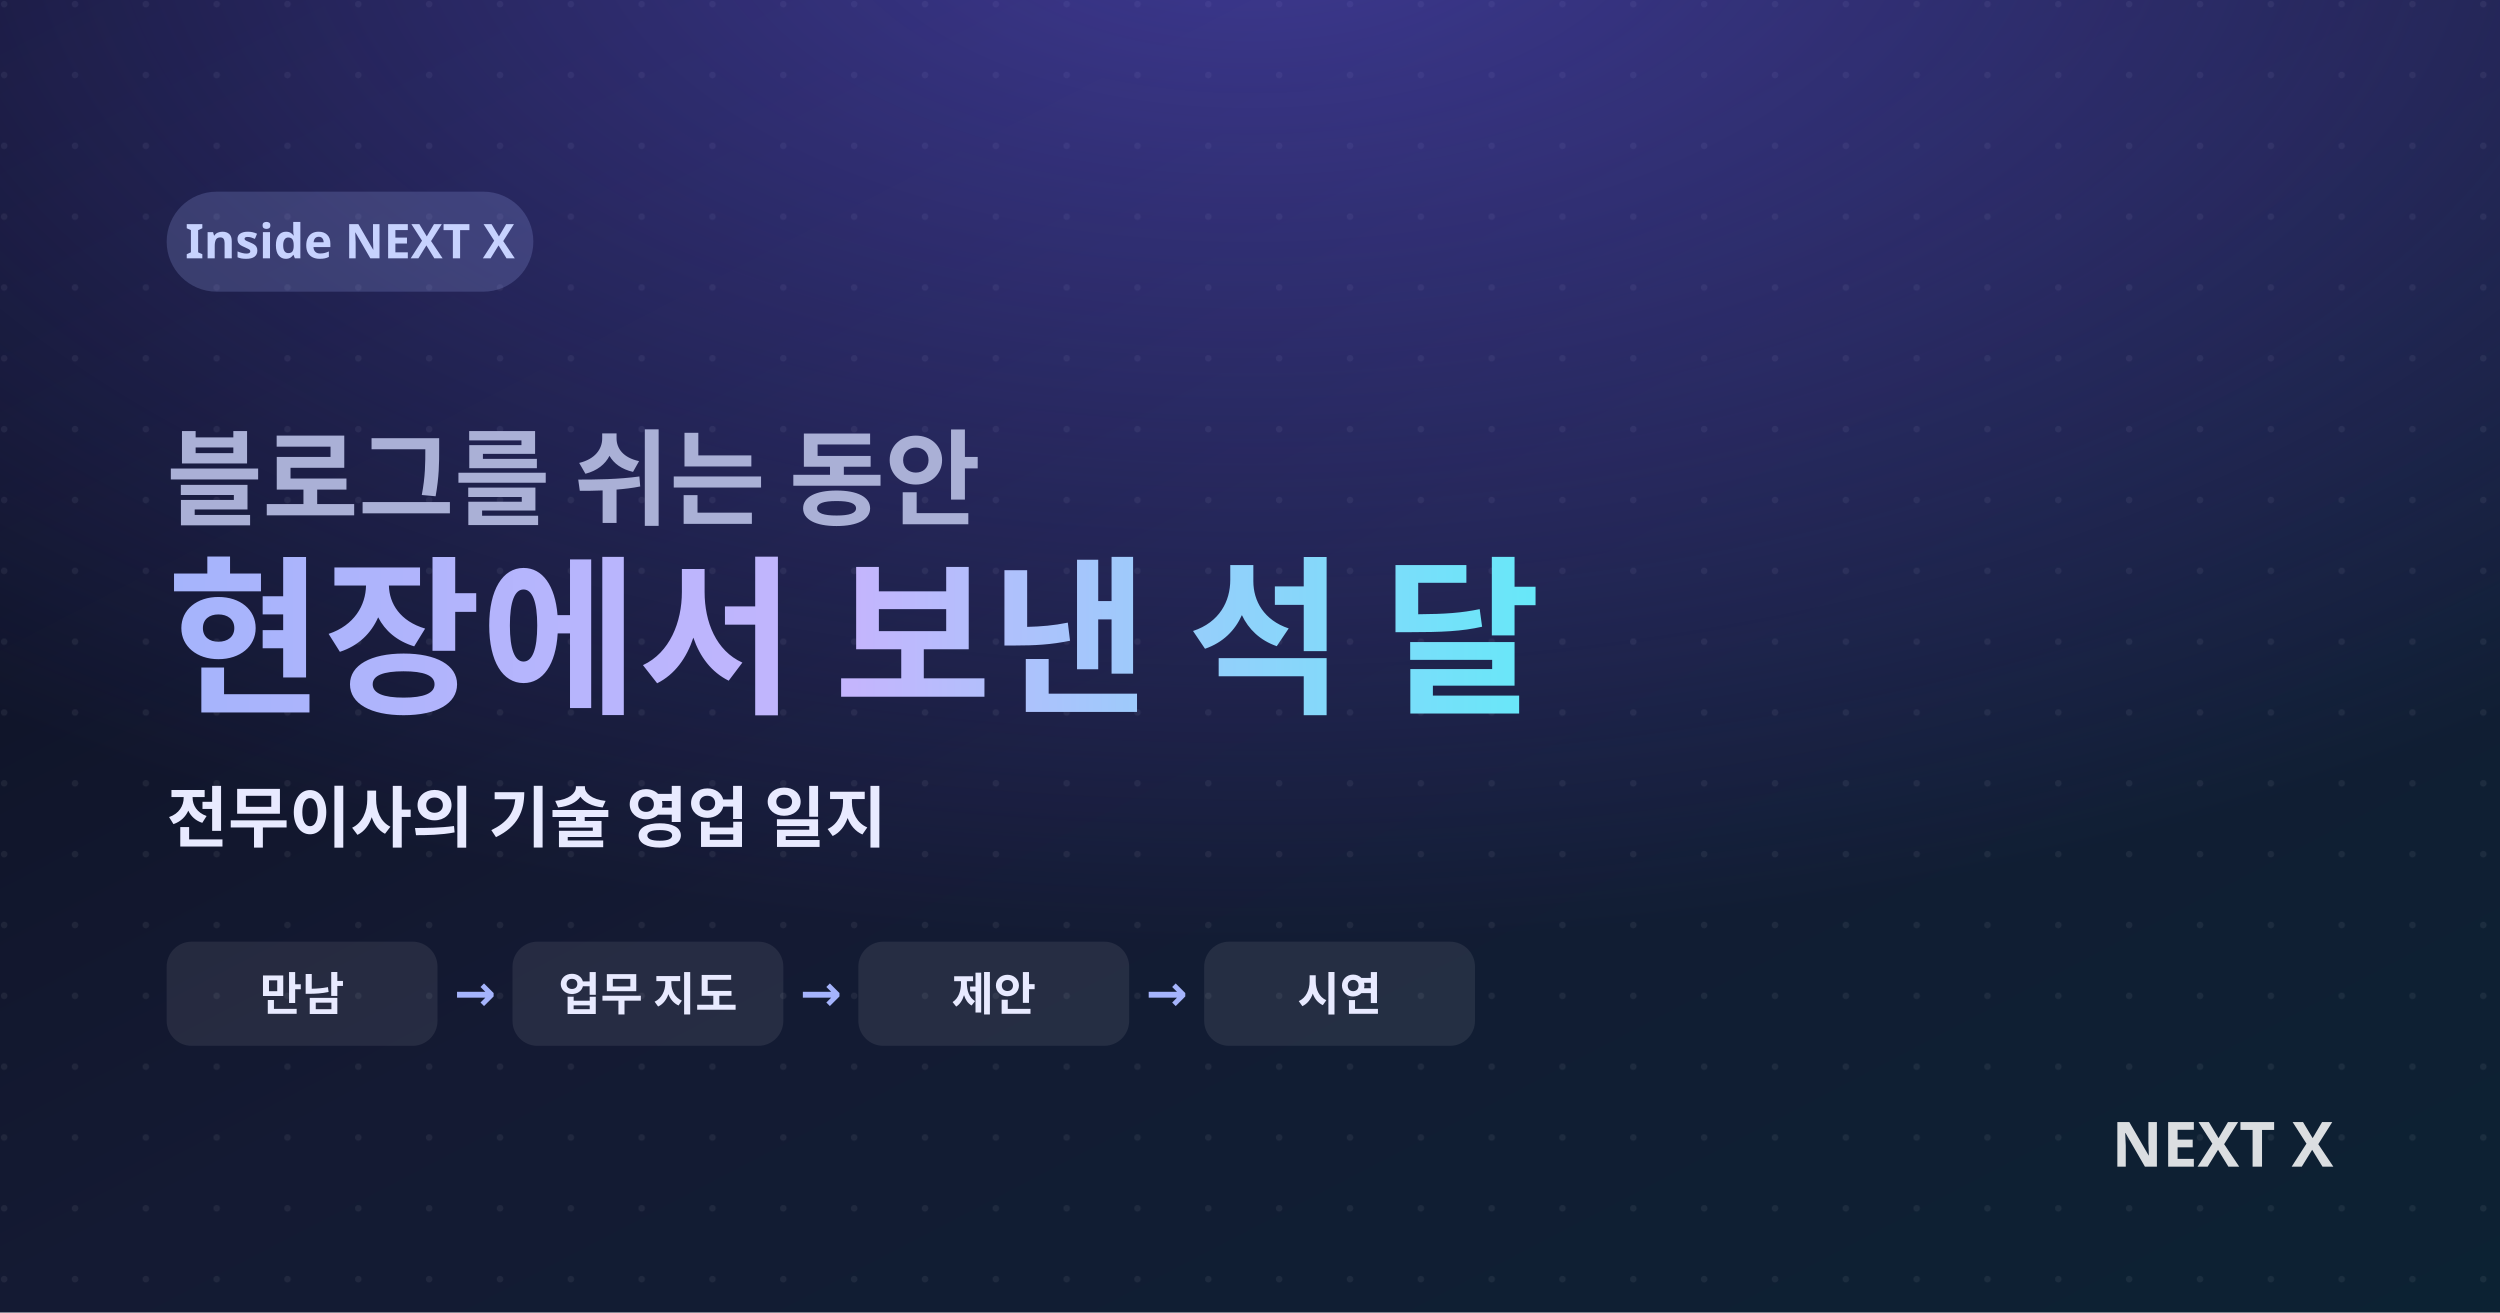
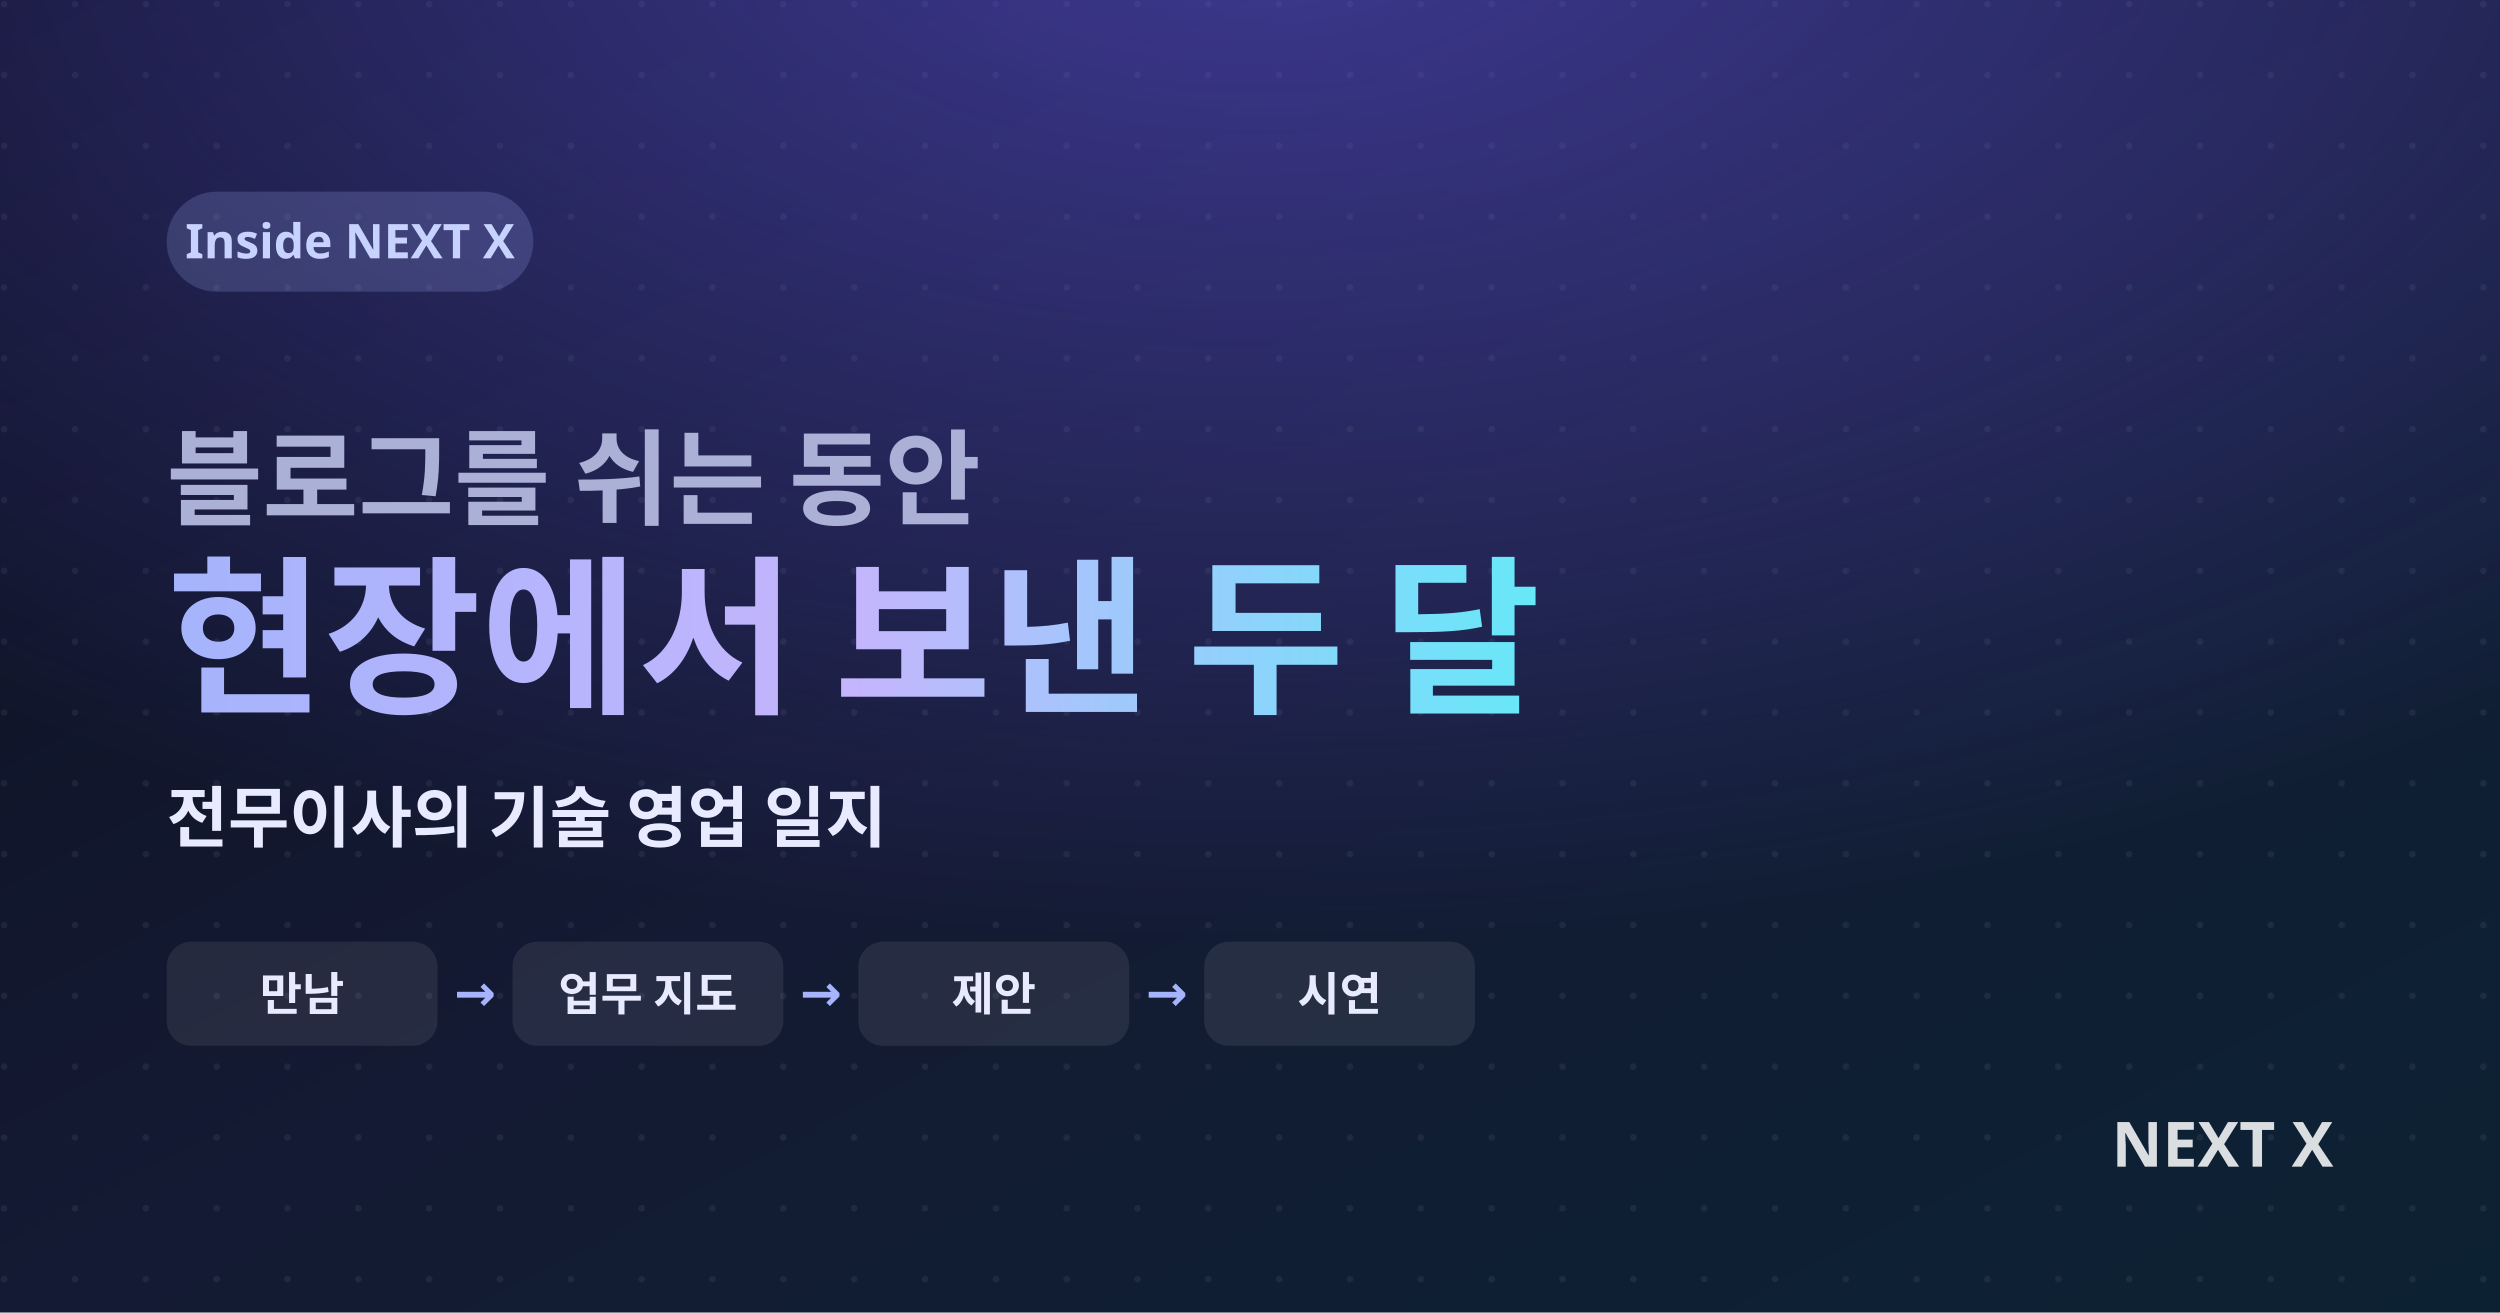
<svg xmlns="http://www.w3.org/2000/svg" viewBox="0 0 1200 630" width="1200" height="630" font-family="'Apple SD Gothic Neo','Malgun Gothic','Noto Sans KR','Segoe UI',sans-serif">
  <defs>
    <linearGradient id="bg" x1="0" y1="0" x2="1" y2="1">
      <stop offset="0" stop-color="#0b0f1f" />
      <stop offset="0.5" stop-color="#141a33" />
      <stop offset="1" stop-color="#0c2233" />
    </linearGradient>
    <radialGradient id="glow" cx="50%" cy="-8%" r="80%">
      <stop offset="0" stop-color="#6d5efc" stop-opacity="0.5" />
      <stop offset="1" stop-color="#6d5efc" stop-opacity="0" />
    </radialGradient>
    <pattern id="dots" width="34" height="34" patternUnits="userSpaceOnUse">
      <circle cx="2" cy="2" r="1.6" fill="#fff" opacity="0.06" />
    </pattern>
    <linearGradient id="ac" x1="0" y1="0" x2="1" y2="0">
      <stop offset="0" stop-color="#a5b4fc" />
      <stop offset="0.5" stop-color="#c4b5fd" />
      <stop offset="1" stop-color="#67e8f9" />
    </linearGradient>
  </defs>
  <rect width="1200" height="630" fill="url(#bg)" />
  <rect width="1200" height="630" fill="url(#dots)" />
  <rect width="1200" height="630" fill="url(#glow)" />
  <g transform="translate(80,92)">
    <rect width="176" height="48" rx="24" fill="#a5b4fc" opacity="0.2" />
    <text x="88" y="32" text-anchor="middle" font-size="23" font-weight="700" fill="#c7d2fe">Inside NEXT X</text>
  </g>
  <text x="80" y="248" font-size="50" font-weight="700" fill="#aab0d6">블로그를 쉬는 동안</text>
-   <text x="80" y="336" font-size="82" font-weight="800" fill="url(#ac)">현장에서 보낸 석 달</text>
+   <text x="80" y="336" font-size="82" font-weight="800" fill="url(#ac)">현장에서 보낸 두 달</text>
  <text x="80" y="404" font-size="32" font-weight="600" fill="#e8eaff">전무이사의 기술 영업 일지</text>
  <g transform="translate(80,452)" font-size="22" font-weight="700">
    <g transform="translate(0,0)">
      <rect width="130" height="50" rx="12" fill="#fff" opacity="0.08" />
      <text x="65" y="33" text-anchor="middle" fill="#e8eaff">만남</text>
    </g>
    <text x="138" y="33" fill="#a5b4fc" font-size="24">→</text>
    <g transform="translate(166,0)">
      <rect width="130" height="50" rx="12" fill="#fff" opacity="0.08" />
      <text x="65" y="33" text-anchor="middle" fill="#e8eaff">업무 지도</text>
    </g>
    <text x="304" y="33" fill="#a5b4fc" font-size="24">→</text>
    <g transform="translate(332,0)">
      <rect width="130" height="50" rx="12" fill="#fff" opacity="0.08" />
      <text x="65" y="33" text-anchor="middle" fill="#e8eaff">제안</text>
    </g>
    <text x="470" y="33" fill="#a5b4fc" font-size="24">→</text>
    <g transform="translate(498,0)">
      <rect width="130" height="50" rx="12" fill="#fff" opacity="0.08" />
      <text x="65" y="33" text-anchor="middle" fill="#e8eaff">시연</text>
    </g>
  </g>
  <text x="1120" y="560" text-anchor="end" font-size="30" font-weight="800" fill="#fff" opacity="0.85">NEXT X</text>
</svg>
